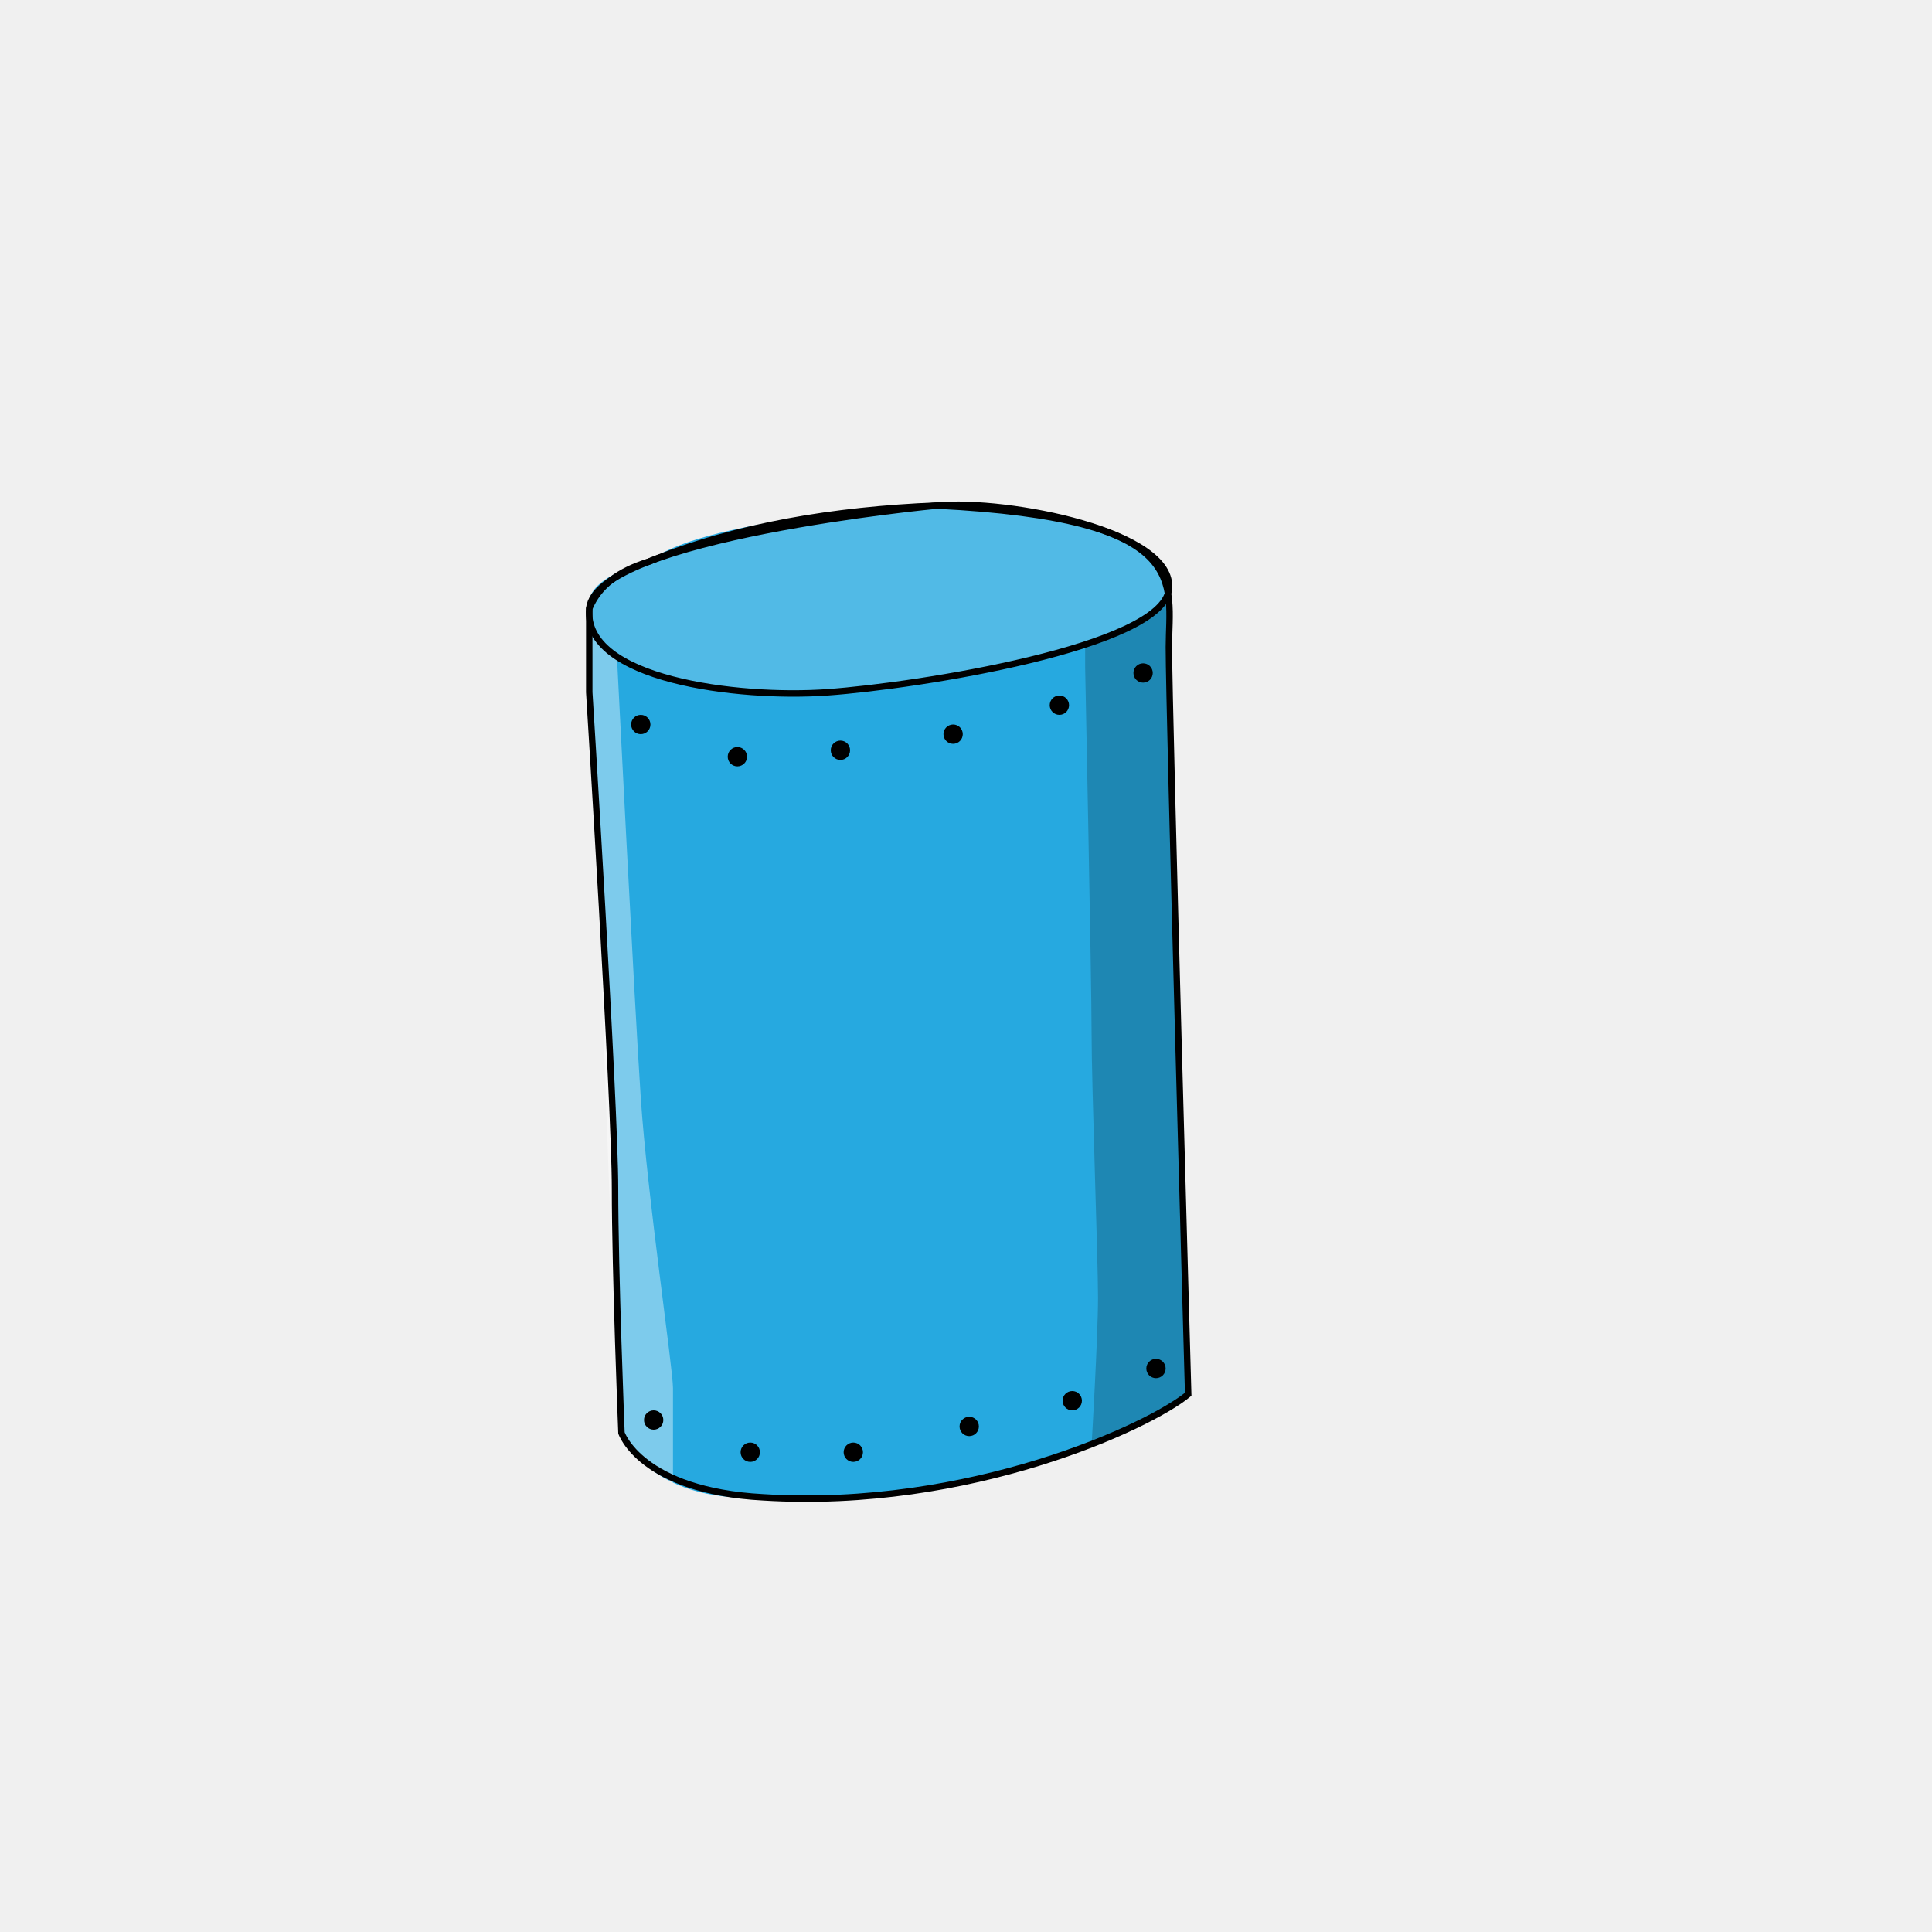
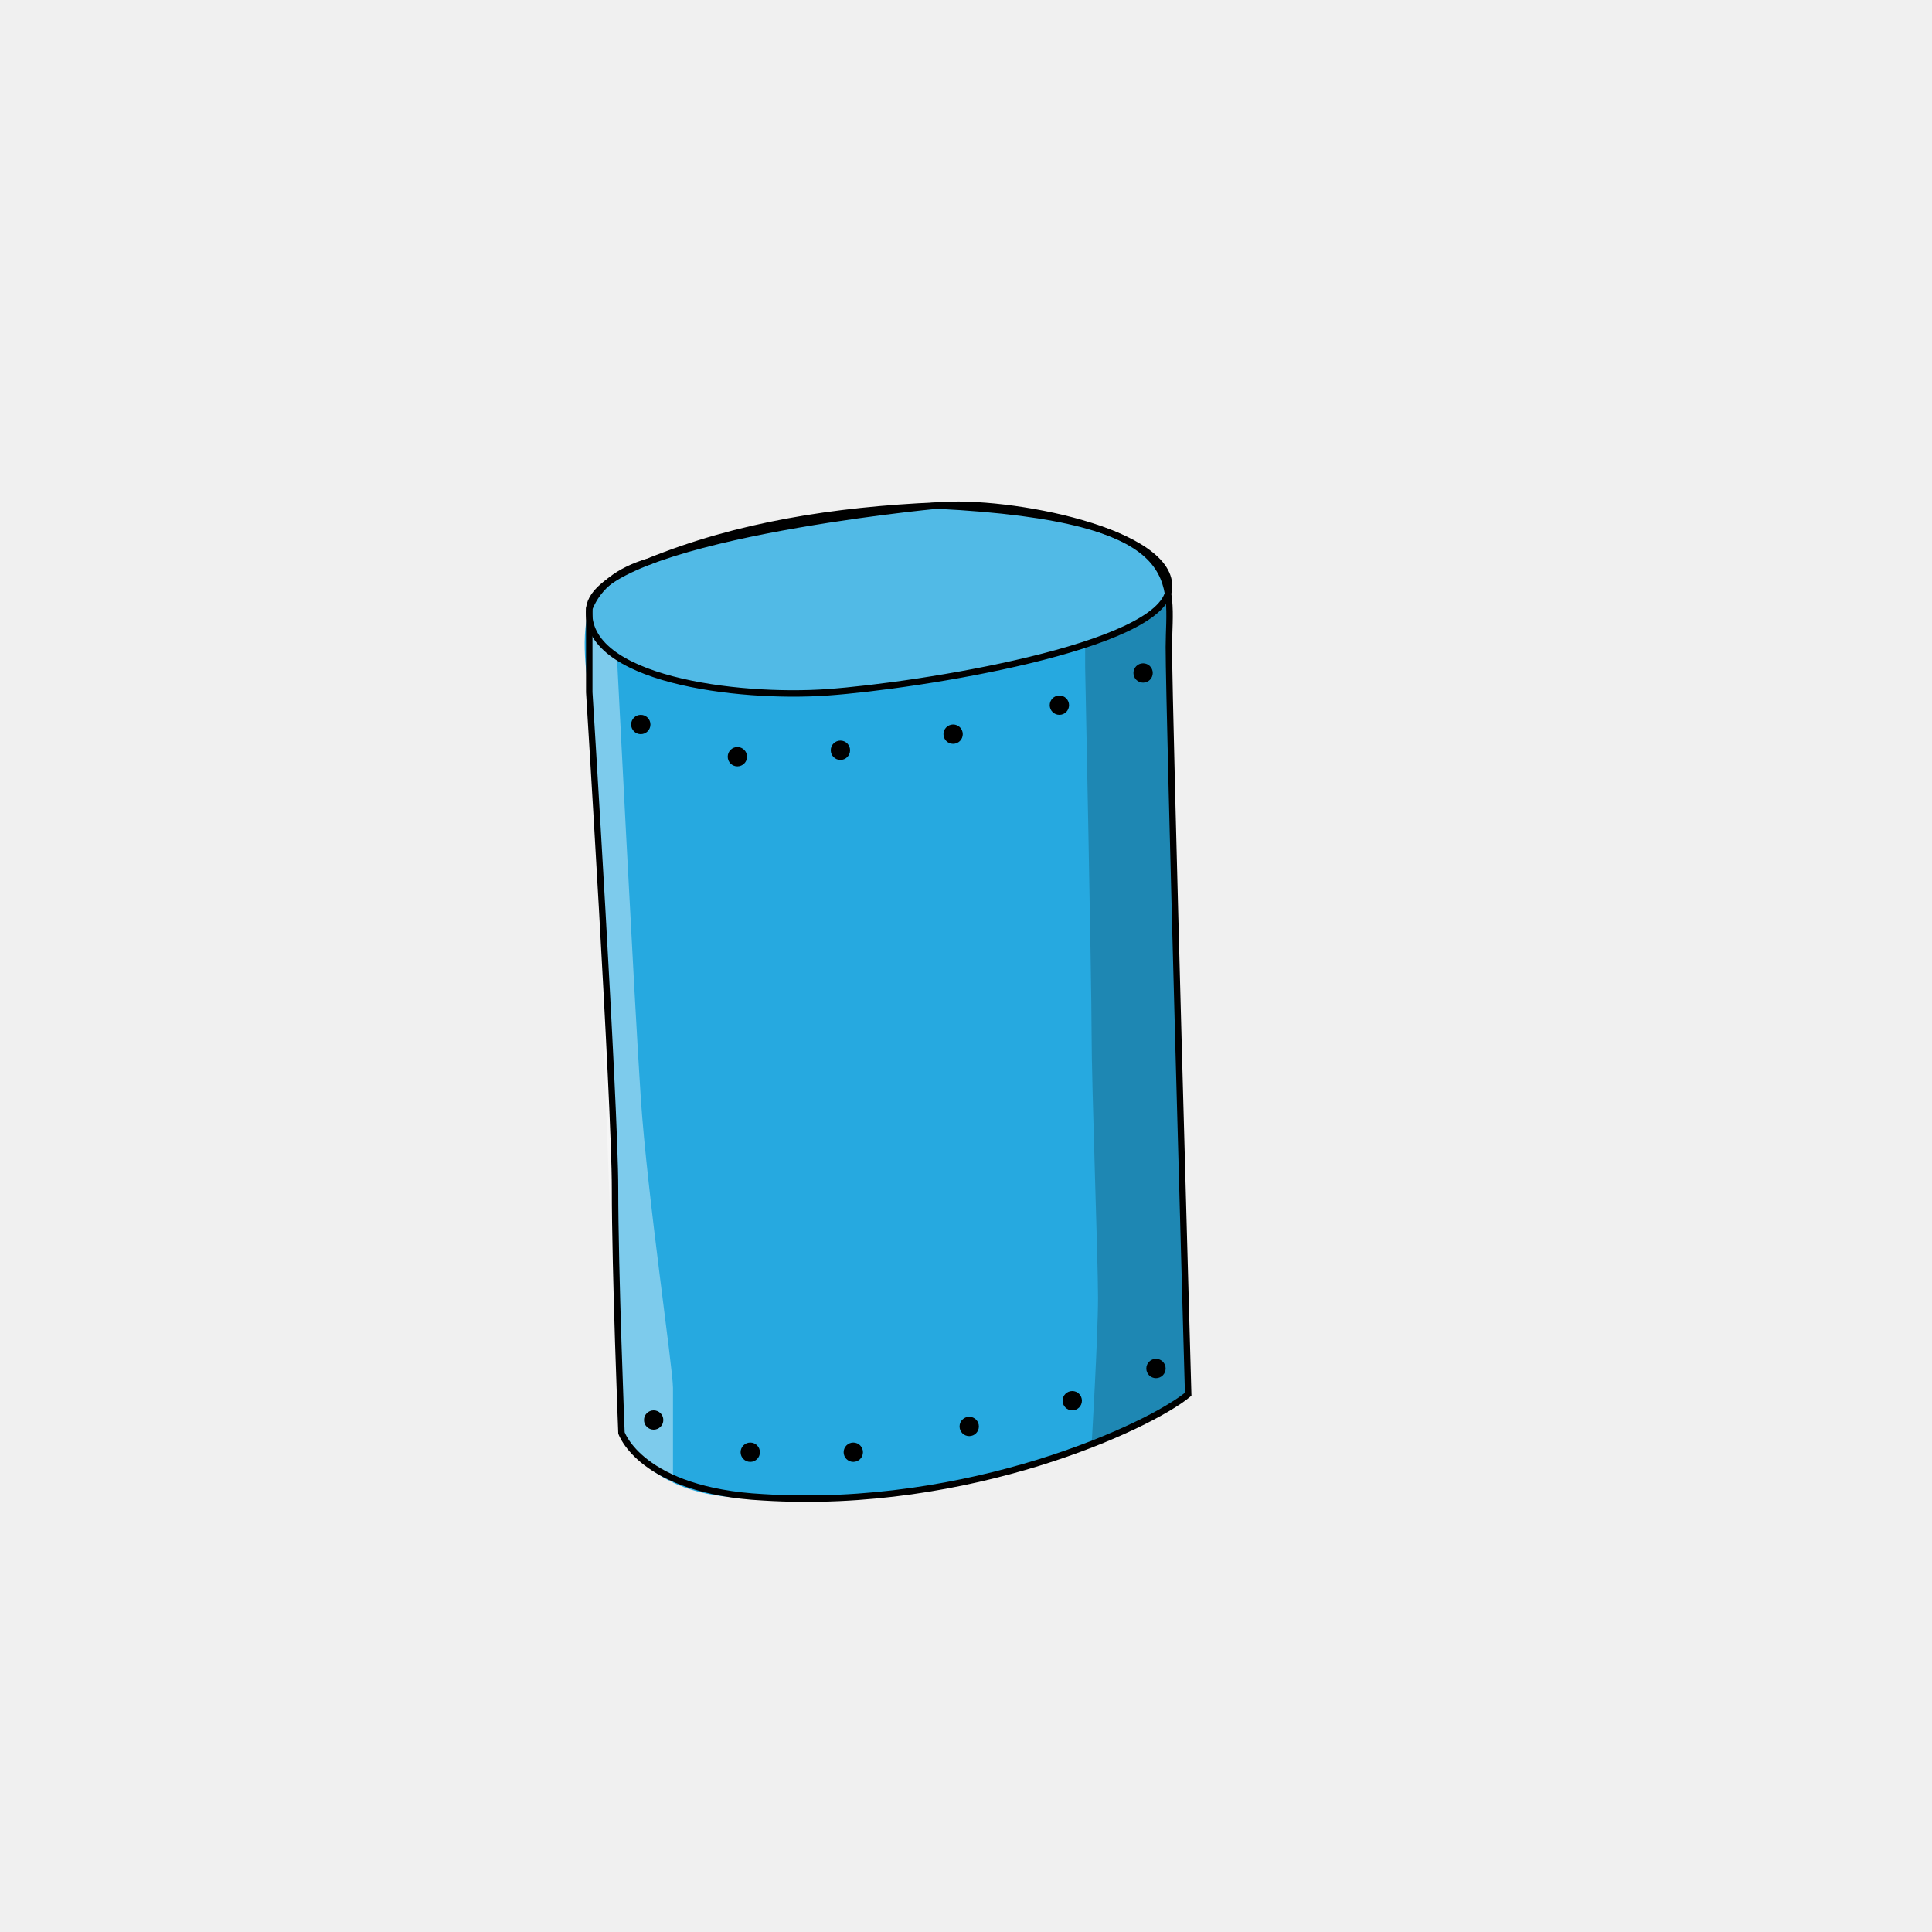
- <svg xmlns="http://www.w3.org/2000/svg" viewBox="0 0 300 300">
-   <defs>
-     <style>.cls-1{fill:#26a9e0;}.cls-2,.cls-3{fill:#fff;}.cls-2{fill-opacity:0.4;}.cls-3,.cls-5{fill-opacity:0.2;}.cls-3,.cls-4{stroke:#000;stroke-miterlimit:10;}.cls-4{fill:none;}</style>
-   </defs>
+ <svg xmlns="http://www.w3.org/2000/svg" version="1.1" id="Layer_1" x="0px" y="0px" viewBox="0 0 300 300" style="enable-background:new 0 0 300 300;" xml:space="preserve">
+   <style type="text/css">
+ 	.st0{fill:#26A9E0;}
+ 	.st1{fill:#FFFFFF;fill-opacity:0.4;}
+ 	.st2{fill:#FFFFFF;fill-opacity:0.2;stroke:#000000;stroke-miterlimit:10;}
+ 	.st3{fill:none;stroke:#000000;stroke-miterlimit:10;}
+ 	.st4{fill-opacity:0.2;}
+ </style>
  <g id="face-05">
-     <path id="fill_color" data-name="fill color" class="cls-1" d="M91.5,107.5s4,64,4,77,1,38,1,38,4,11,22,10c36.5.5,60-11,66-16,0,0-3-106-3-116s4-20-36-22c0,0-35.59,1.45-44.8,8.73,0,0-10.2,2.27-9.2,7.27S91.5,107.5,91.5,107.5Z" />
-     <path class="cls-2" d="M95.8,102s2.7,53.53,3.7,68.53,5,42,5,45v14.71s-7-3.71-8-7.71-3.65-88.21-3.83-95.61S91.5,107.5,91.5,107.5v-13S91.1,100.43,95.8,102Z" />
-     <path class="cls-3" d="M145.5,78.5s-53,5-54,16,23,14,37,13,52-7,53-16S156.5,77.5,145.5,78.5Z" />
-     <path class="cls-4" d="M91.5,107.5s4,64,4,77,1,38,1,38,3,9,22,10c32,2,60-11,66-16,0,0-3-106-3-116s4-20-36-22c-16,.67-31.14,3.13-44.8,8.73-4.7,1.42-7.78,3.83-9.2,7.27Z" />
-     <path class="cls-5" d="M168.5,103.5s1,49,1,57,1,35,1,41-1,22.92-1,22.92l15-7.92s-2.94-96.67-3-100.83,0-25.17,0-25.17c.34,3.51-3.36,6.57-11,9.17l-2,.72Z" />
+     <path id="fill_color" class="st0" d="M91.5,107.5c0,0,4,64,4,77s1,38,1,38s4,11,22,10c36.5,0.5,60-11,66-16c0,0-3-106-3-116   s4.3-19.2-36-22c0,0-32.5,2.5-44.8,8.7c0,0-7.4,1.7-9.2,7.3C89.9,99.4,91.5,107.5,91.5,107.5z" />
+     <path class="st1" d="M95.8,102c0,0,2.7,53.5,3.7,68.5s5,42,5,45v14.7c0,0-7-3.7-8-7.7s-3.7-88.2-3.8-95.6s-1.2-19.4-1.2-19.4v-13   C91.5,94.5,91.1,100.4,95.8,102z" />
+     <path class="st2" d="M145.5,78.5c0,0-53,5-54,16s23,14,37,13s52-7,53-16S156.5,77.5,145.5,78.5z" />
+     <path class="st3" d="M91.5,107.5c0,0,4,64,4,77s1,38,1,38s3,9,22,10c32,2,60-11,66-16c0,0-3-106-3-116s4-20-36-22   c-16,0.7-31.1,3.1-44.8,8.7c-4.7,1.4-7.8,3.8-9.2,7.3V107.5z" />
+     <path class="st4" d="M168.5,103.5c0,0,1,49,1,57s1,35,1,41s-1,22.9-1,22.9l15-7.9c0,0-2.9-96.7-3-100.8s0-25.2,0-25.2   c0.3,3.5-3.4,6.6-11,9.2l-2,0.7V103.5z" />
    <circle cx="148" cy="114" r="1.5" />
    <circle cx="130.5" cy="116.5" r="1.5" />
    <circle cx="114.5" cy="117.5" r="1.5" />
    <circle cx="116.5" cy="225.5" r="1.5" />
    <circle cx="101.5" cy="220.5" r="1.5" />
    <circle cx="132.5" cy="225.5" r="1.5" />
    <circle cx="150.5" cy="221.5" r="1.5" />
    <circle cx="166.5" cy="217.5" r="1.5" />
    <circle cx="179.5" cy="212.5" r="1.5" />
    <circle cx="99.5" cy="112.5" r="1.5" />
    <circle cx="164.5" cy="109.5" r="1.5" />
    <circle cx="177.5" cy="104.5" r="1.5" />
  </g>
</svg>
